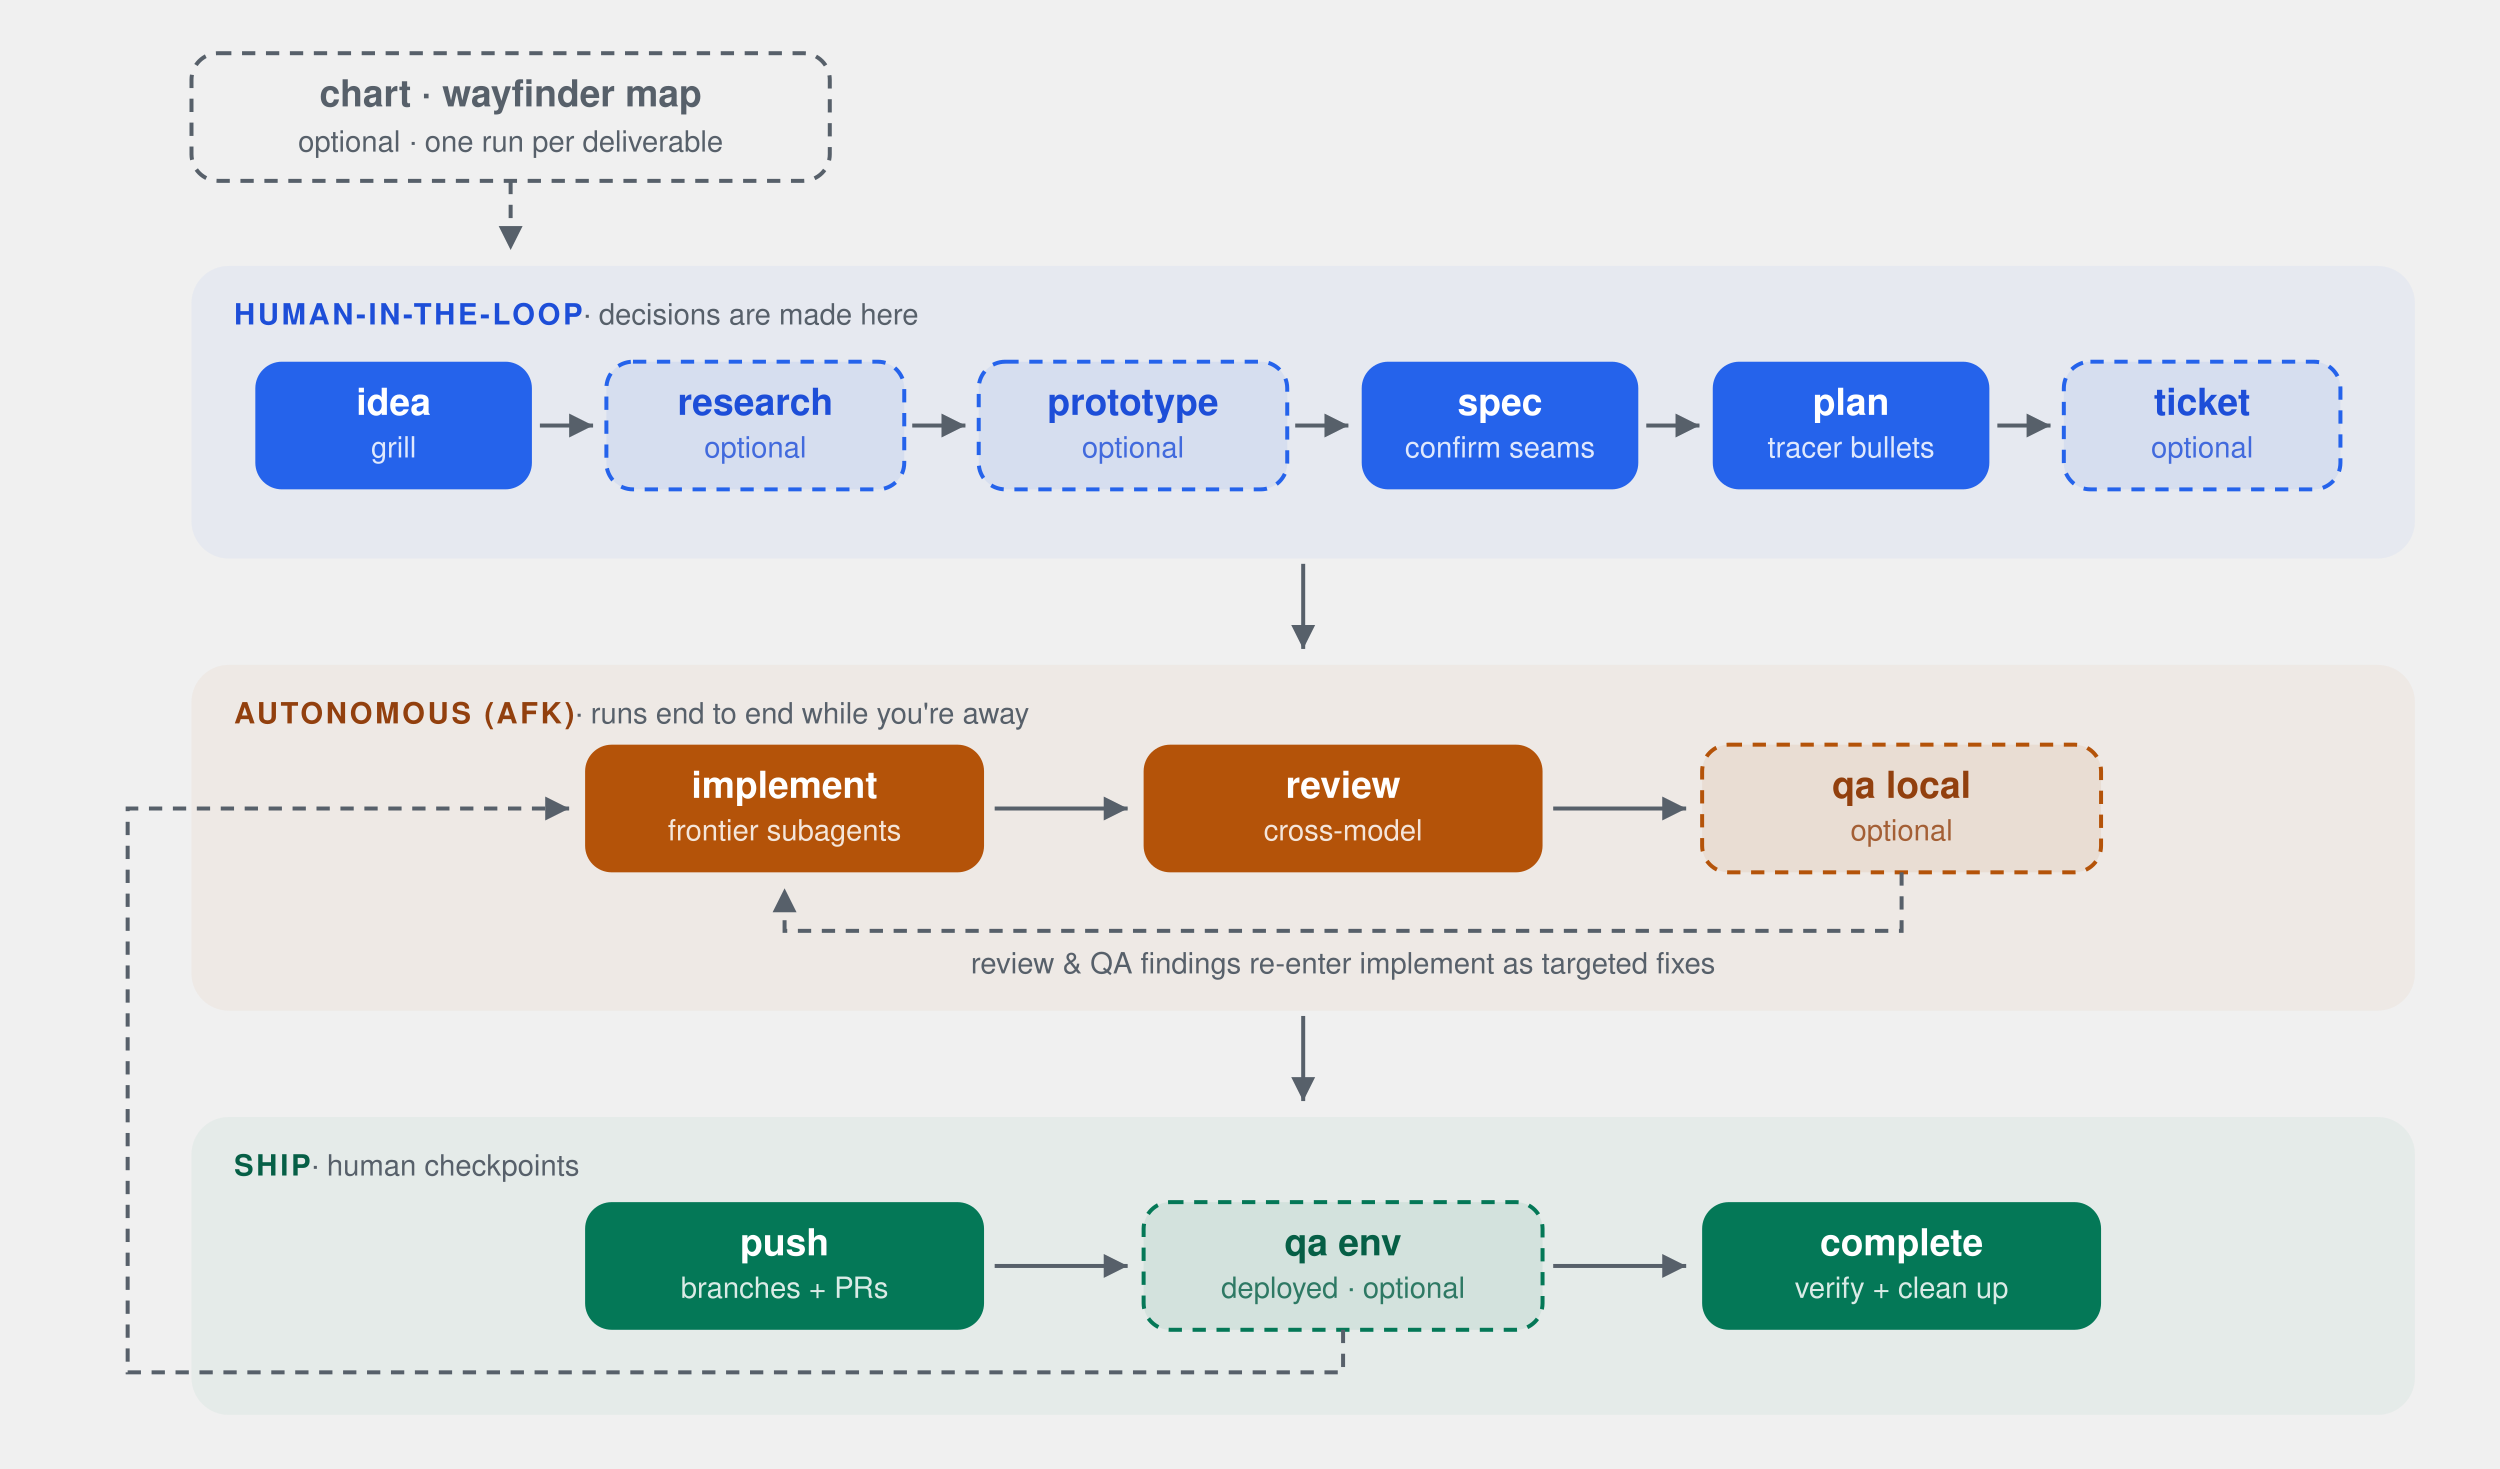
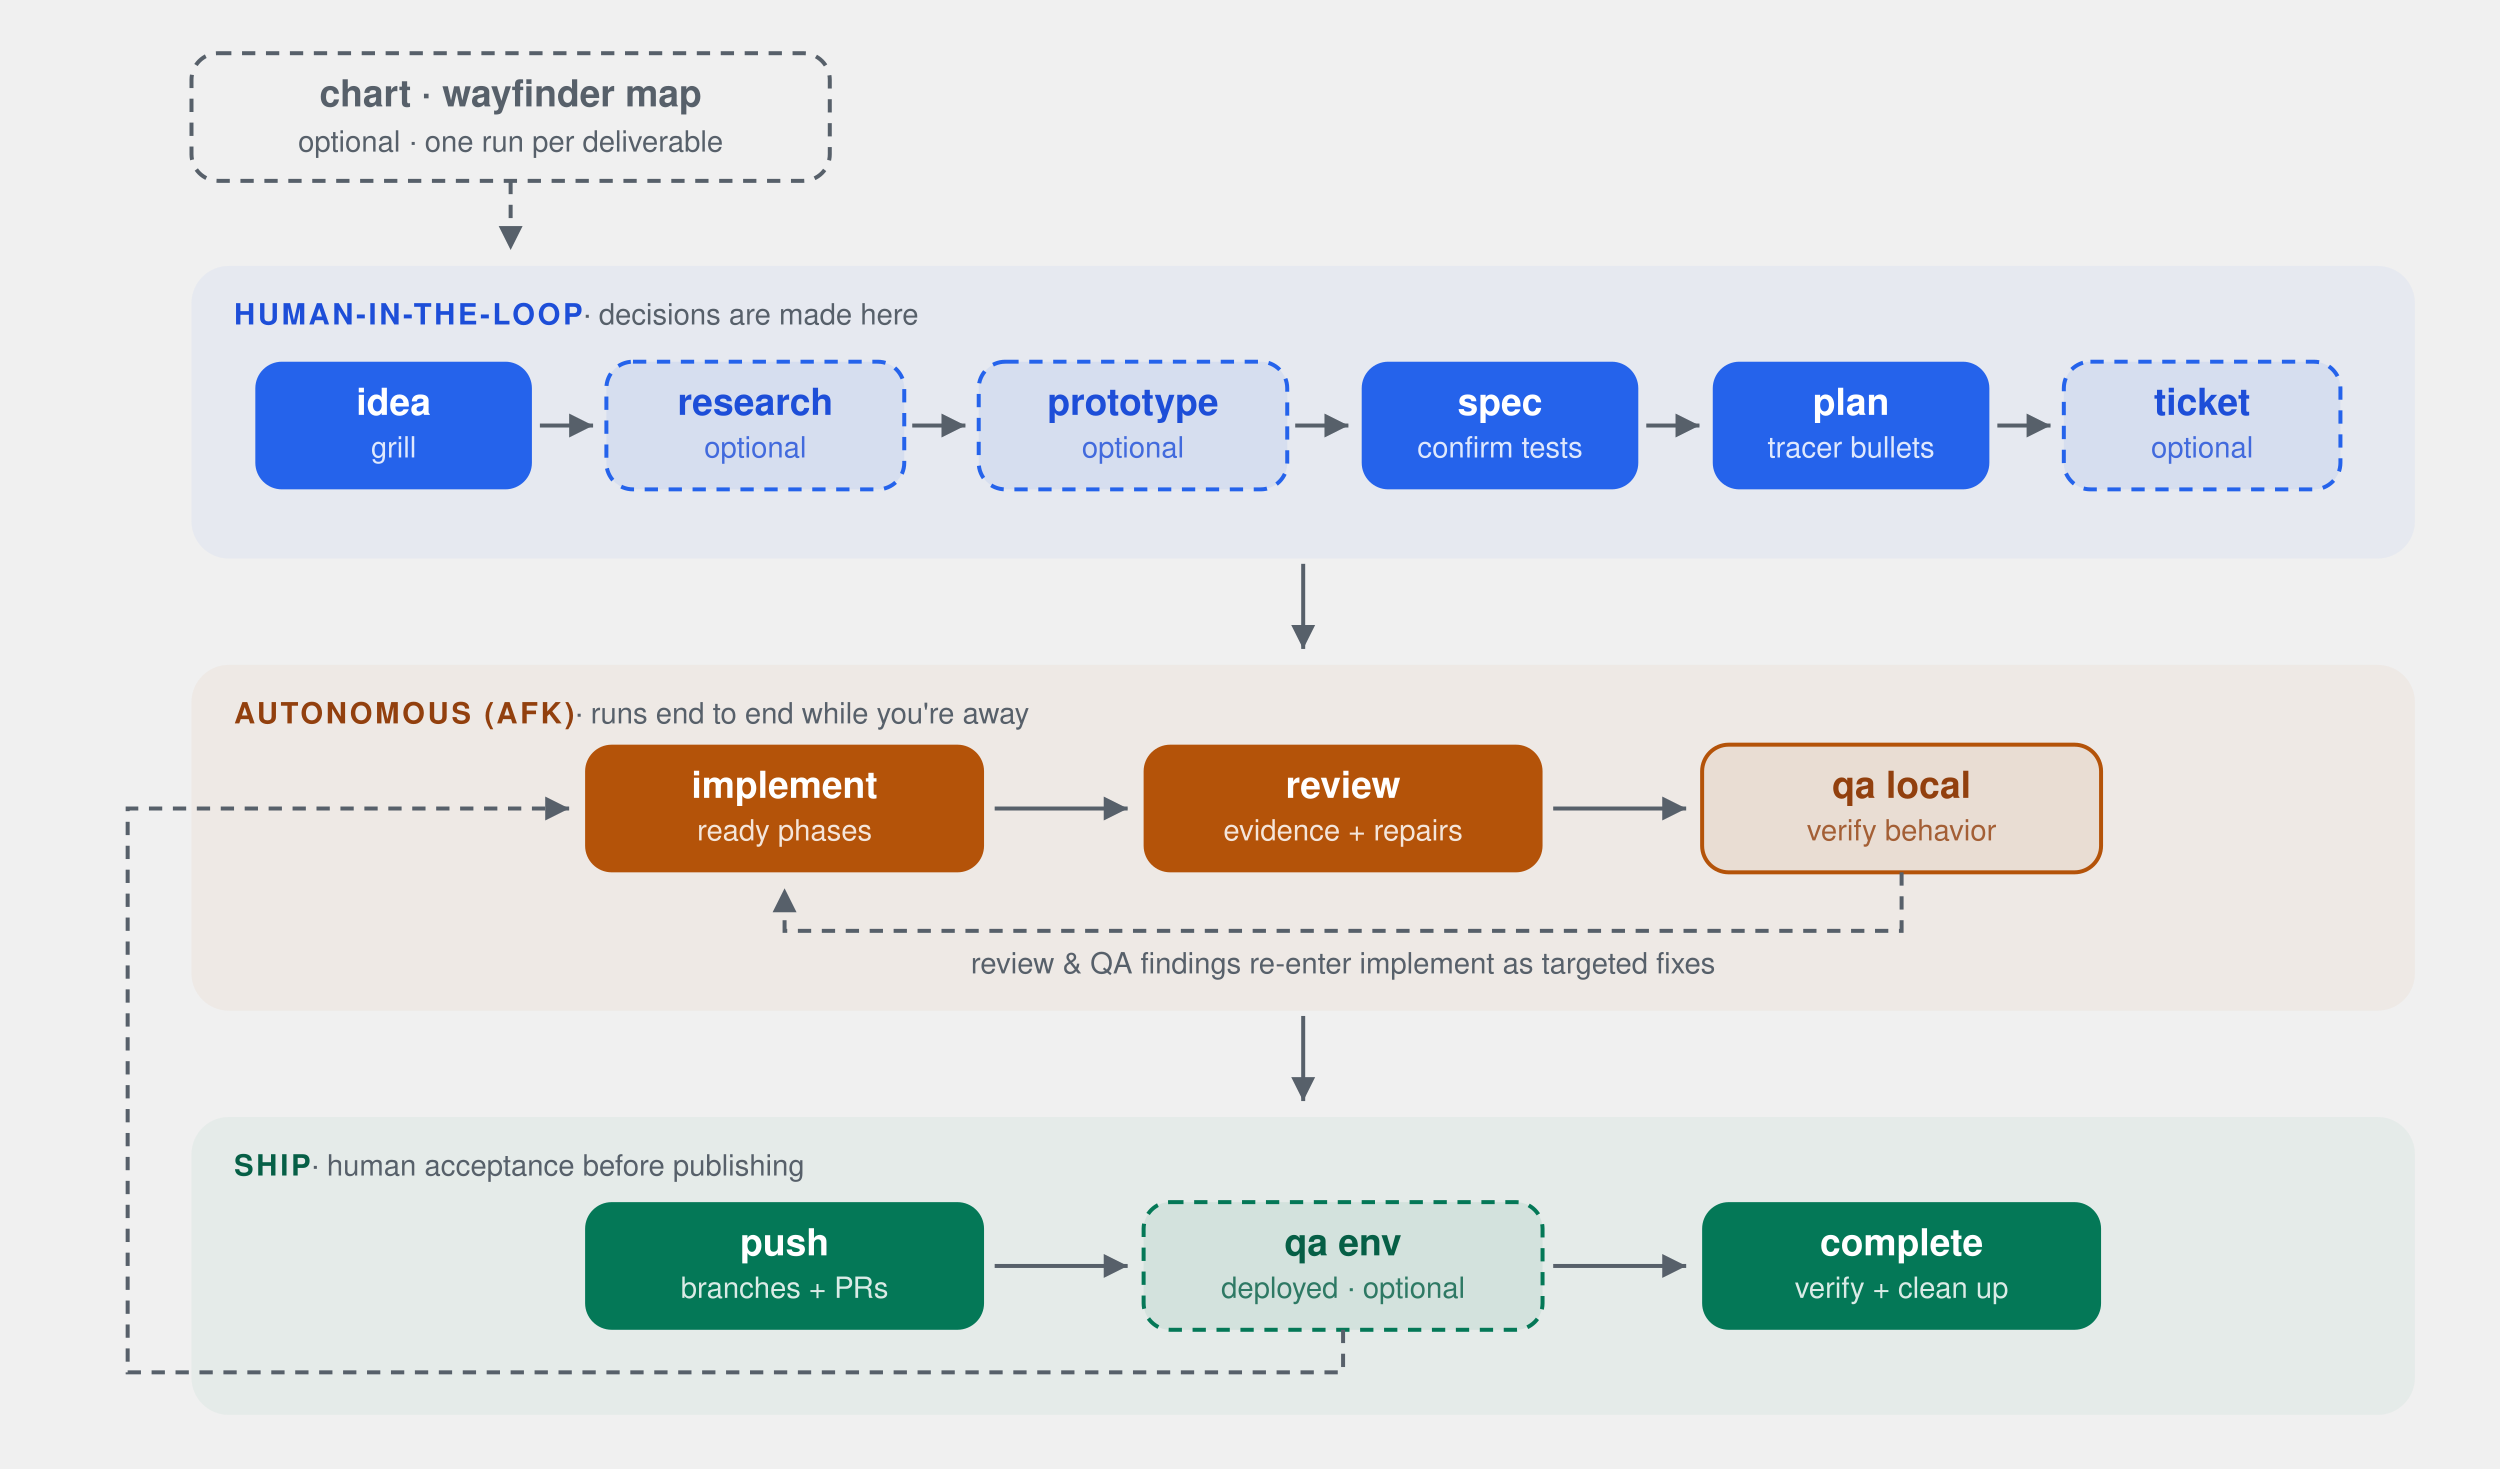
<svg xmlns="http://www.w3.org/2000/svg" viewBox="0 0 940 552" font-family="-apple-system, 'Segoe UI', Helvetica, Arial, sans-serif">
  <defs>
    <marker id="ah" markerWidth="8" markerHeight="8" refX="7" refY="4" orient="auto">
      <path d="M1 1 L7 4 L1 7 Z" fill="#57606a" />
    </marker>
  </defs>
  <rect x="72" y="20" width="240" height="48" rx="10" fill="none" stroke="#57606a" stroke-width="1.5" stroke-dasharray="5 4" />
  <text x="192" y="40" text-anchor="middle" font-size="14" font-weight="600" fill="#57606a">chart · wayfinder map</text>
  <text x="192" y="57" text-anchor="middle" font-size="11" fill="#57606a">optional · one run per deliverable</text>
  <line x1="192" y1="68" x2="192" y2="94" stroke="#57606a" stroke-width="1.5" stroke-dasharray="5 4" marker-end="url(#ah)" />
  <rect x="72" y="100" width="836" height="110" rx="14" fill="#2563eb" fill-opacity="0.05" />
  <text x="88" y="122" font-size="11" font-weight="700" letter-spacing="1" fill="#1d4ed8">HUMAN-IN-THE-LOOP<tspan font-weight="400" letter-spacing="0" fill="#57606a">  ·  decisions are made here</tspan>
  </text>
  <rect x="96" y="136" width="104" height="48" rx="10" fill="#2563eb" />
  <text x="148" y="156" text-anchor="middle" font-size="14" font-weight="600" fill="#ffffff">idea</text>
  <text x="148" y="172" text-anchor="middle" font-size="11" fill="#ffffff" fill-opacity="0.85">grill</text>
  <rect x="228" y="136" width="112" height="48" rx="10" fill="#2563eb" fill-opacity="0.08" stroke="#2563eb" stroke-width="1.5" stroke-dasharray="5 4" />
  <text x="284" y="156" text-anchor="middle" font-size="14" font-weight="600" fill="#1d4ed8">research</text>
  <text x="284" y="172" text-anchor="middle" font-size="11" fill="#1d4ed8" fill-opacity="0.8">optional</text>
  <rect x="368" y="136" width="116" height="48" rx="10" fill="#2563eb" fill-opacity="0.08" stroke="#2563eb" stroke-width="1.5" stroke-dasharray="5 4" />
  <text x="426" y="156" text-anchor="middle" font-size="14" font-weight="600" fill="#1d4ed8">prototype</text>
  <text x="426" y="172" text-anchor="middle" font-size="11" fill="#1d4ed8" fill-opacity="0.8">optional</text>
  <rect x="512" y="136" width="104" height="48" rx="10" fill="#2563eb" />
  <text x="564" y="156" text-anchor="middle" font-size="14" font-weight="600" fill="#ffffff">spec</text>
-   <text x="564" y="172" text-anchor="middle" font-size="11" fill="#ffffff" fill-opacity="0.85">confirm seams</text>
+   <text x="564" y="172" text-anchor="middle" font-size="11" fill="#ffffff" fill-opacity="0.85">confirm tests</text>
  <rect x="644" y="136" width="104" height="48" rx="10" fill="#2563eb" />
  <text x="696" y="156" text-anchor="middle" font-size="14" font-weight="600" fill="#ffffff">plan</text>
  <text x="696" y="172" text-anchor="middle" font-size="11" fill="#ffffff" fill-opacity="0.85">tracer bullets</text>
  <rect x="776" y="136" width="104" height="48" rx="10" fill="#2563eb" fill-opacity="0.08" stroke="#2563eb" stroke-width="1.5" stroke-dasharray="5 4" />
  <text x="828" y="156" text-anchor="middle" font-size="14" font-weight="600" fill="#1d4ed8">ticket</text>
  <text x="828" y="172" text-anchor="middle" font-size="11" fill="#1d4ed8" fill-opacity="0.8">optional</text>
  <line x1="203" y1="160" x2="223" y2="160" stroke="#57606a" stroke-width="1.5" marker-end="url(#ah)" />
  <line x1="343" y1="160" x2="363" y2="160" stroke="#57606a" stroke-width="1.5" marker-end="url(#ah)" />
  <line x1="487" y1="160" x2="507" y2="160" stroke="#57606a" stroke-width="1.5" marker-end="url(#ah)" />
  <line x1="619" y1="160" x2="639" y2="160" stroke="#57606a" stroke-width="1.5" marker-end="url(#ah)" />
  <line x1="751" y1="160" x2="771" y2="160" stroke="#57606a" stroke-width="1.5" marker-end="url(#ah)" />
  <line x1="490" y1="212" x2="490" y2="244" stroke="#57606a" stroke-width="1.5" marker-end="url(#ah)" />
  <rect x="72" y="250" width="836" height="130" rx="14" fill="#b45309" fill-opacity="0.05" />
  <text x="88" y="272" font-size="11" font-weight="700" letter-spacing="1" fill="#92400e">AUTONOMOUS (AFK)<tspan font-weight="400" letter-spacing="0" fill="#57606a">  ·  runs end to end while you're away</tspan>
  </text>
  <rect x="220" y="280" width="150" height="48" rx="10" fill="#b45309" />
  <text x="295" y="300" text-anchor="middle" font-size="14" font-weight="600" fill="#ffffff">implement</text>
-   <text x="295" y="316" text-anchor="middle" font-size="11" fill="#ffffff" fill-opacity="0.85">frontier subagents</text>
+   <text x="295" y="316" text-anchor="middle" font-size="11" fill="#ffffff" fill-opacity="0.85">ready phases</text>
  <rect x="430" y="280" width="150" height="48" rx="10" fill="#b45309" />
  <text x="505" y="300" text-anchor="middle" font-size="14" font-weight="600" fill="#ffffff">review</text>
-   <text x="505" y="316" text-anchor="middle" font-size="11" fill="#ffffff" fill-opacity="0.85">cross-model</text>
-   <rect x="640" y="280" width="150" height="48" rx="10" fill="#b45309" fill-opacity="0.08" stroke="#b45309" stroke-width="1.5" stroke-dasharray="5 4" />
+   <text x="505" y="316" text-anchor="middle" font-size="11" fill="#ffffff" fill-opacity="0.85">evidence + repairs</text>
+   <rect x="640" y="280" width="150" height="48" rx="10" fill="#b45309" fill-opacity="0.08" stroke="#b45309" stroke-width="1.5" />
  <text x="715" y="300" text-anchor="middle" font-size="14" font-weight="600" fill="#92400e">qa local</text>
-   <text x="715" y="316" text-anchor="middle" font-size="11" fill="#92400e" fill-opacity="0.8">optional</text>
+   <text x="715" y="316" text-anchor="middle" font-size="11" fill="#92400e" fill-opacity="0.8">verify behavior</text>
  <line x1="374" y1="304" x2="424" y2="304" stroke="#57606a" stroke-width="1.5" marker-end="url(#ah)" />
  <line x1="584" y1="304" x2="634" y2="304" stroke="#57606a" stroke-width="1.5" marker-end="url(#ah)" />
  <path d="M715 328 L715 350 L295 350 L295 334" fill="none" stroke="#57606a" stroke-width="1.5" stroke-dasharray="5 4" marker-end="url(#ah)" />
  <text x="505" y="366" text-anchor="middle" font-size="11" fill="#57606a">review &amp; QA findings re-enter implement as targeted fixes</text>
  <line x1="490" y1="382" x2="490" y2="414" stroke="#57606a" stroke-width="1.5" marker-end="url(#ah)" />
  <rect x="72" y="420" width="836" height="112" rx="14" fill="#047857" fill-opacity="0.05" />
-   <text x="88" y="442" font-size="11" font-weight="700" letter-spacing="1" fill="#065f46">SHIP<tspan font-weight="400" letter-spacing="0" fill="#57606a">  ·  human checkpoints</tspan>
+   <text x="88" y="442" font-size="11" font-weight="700" letter-spacing="1" fill="#065f46">SHIP<tspan font-weight="400" letter-spacing="0" fill="#57606a">  ·  human acceptance before publishing</tspan>
  </text>
  <rect x="220" y="452" width="150" height="48" rx="10" fill="#047857" />
  <text x="295" y="472" text-anchor="middle" font-size="14" font-weight="600" fill="#ffffff">push</text>
  <text x="295" y="488" text-anchor="middle" font-size="11" fill="#ffffff" fill-opacity="0.85">branches + PRs</text>
  <rect x="430" y="452" width="150" height="48" rx="10" fill="#047857" fill-opacity="0.08" stroke="#047857" stroke-width="1.5" stroke-dasharray="5 4" />
  <text x="505" y="472" text-anchor="middle" font-size="14" font-weight="600" fill="#065f46">qa env</text>
  <text x="505" y="488" text-anchor="middle" font-size="11" fill="#065f46" fill-opacity="0.8">deployed · optional</text>
  <rect x="640" y="452" width="150" height="48" rx="10" fill="#047857" />
  <text x="715" y="472" text-anchor="middle" font-size="14" font-weight="600" fill="#ffffff">complete</text>
  <text x="715" y="488" text-anchor="middle" font-size="11" fill="#ffffff" fill-opacity="0.85">verify + clean up</text>
  <line x1="374" y1="476" x2="424" y2="476" stroke="#57606a" stroke-width="1.5" marker-end="url(#ah)" />
  <line x1="584" y1="476" x2="634" y2="476" stroke="#57606a" stroke-width="1.5" marker-end="url(#ah)" />
  <path d="M505 500 L505 516 L48 516 L48 304 L214 304" fill="none" stroke="#57606a" stroke-width="1.5" stroke-dasharray="5 4" marker-end="url(#ah)" />
</svg>
